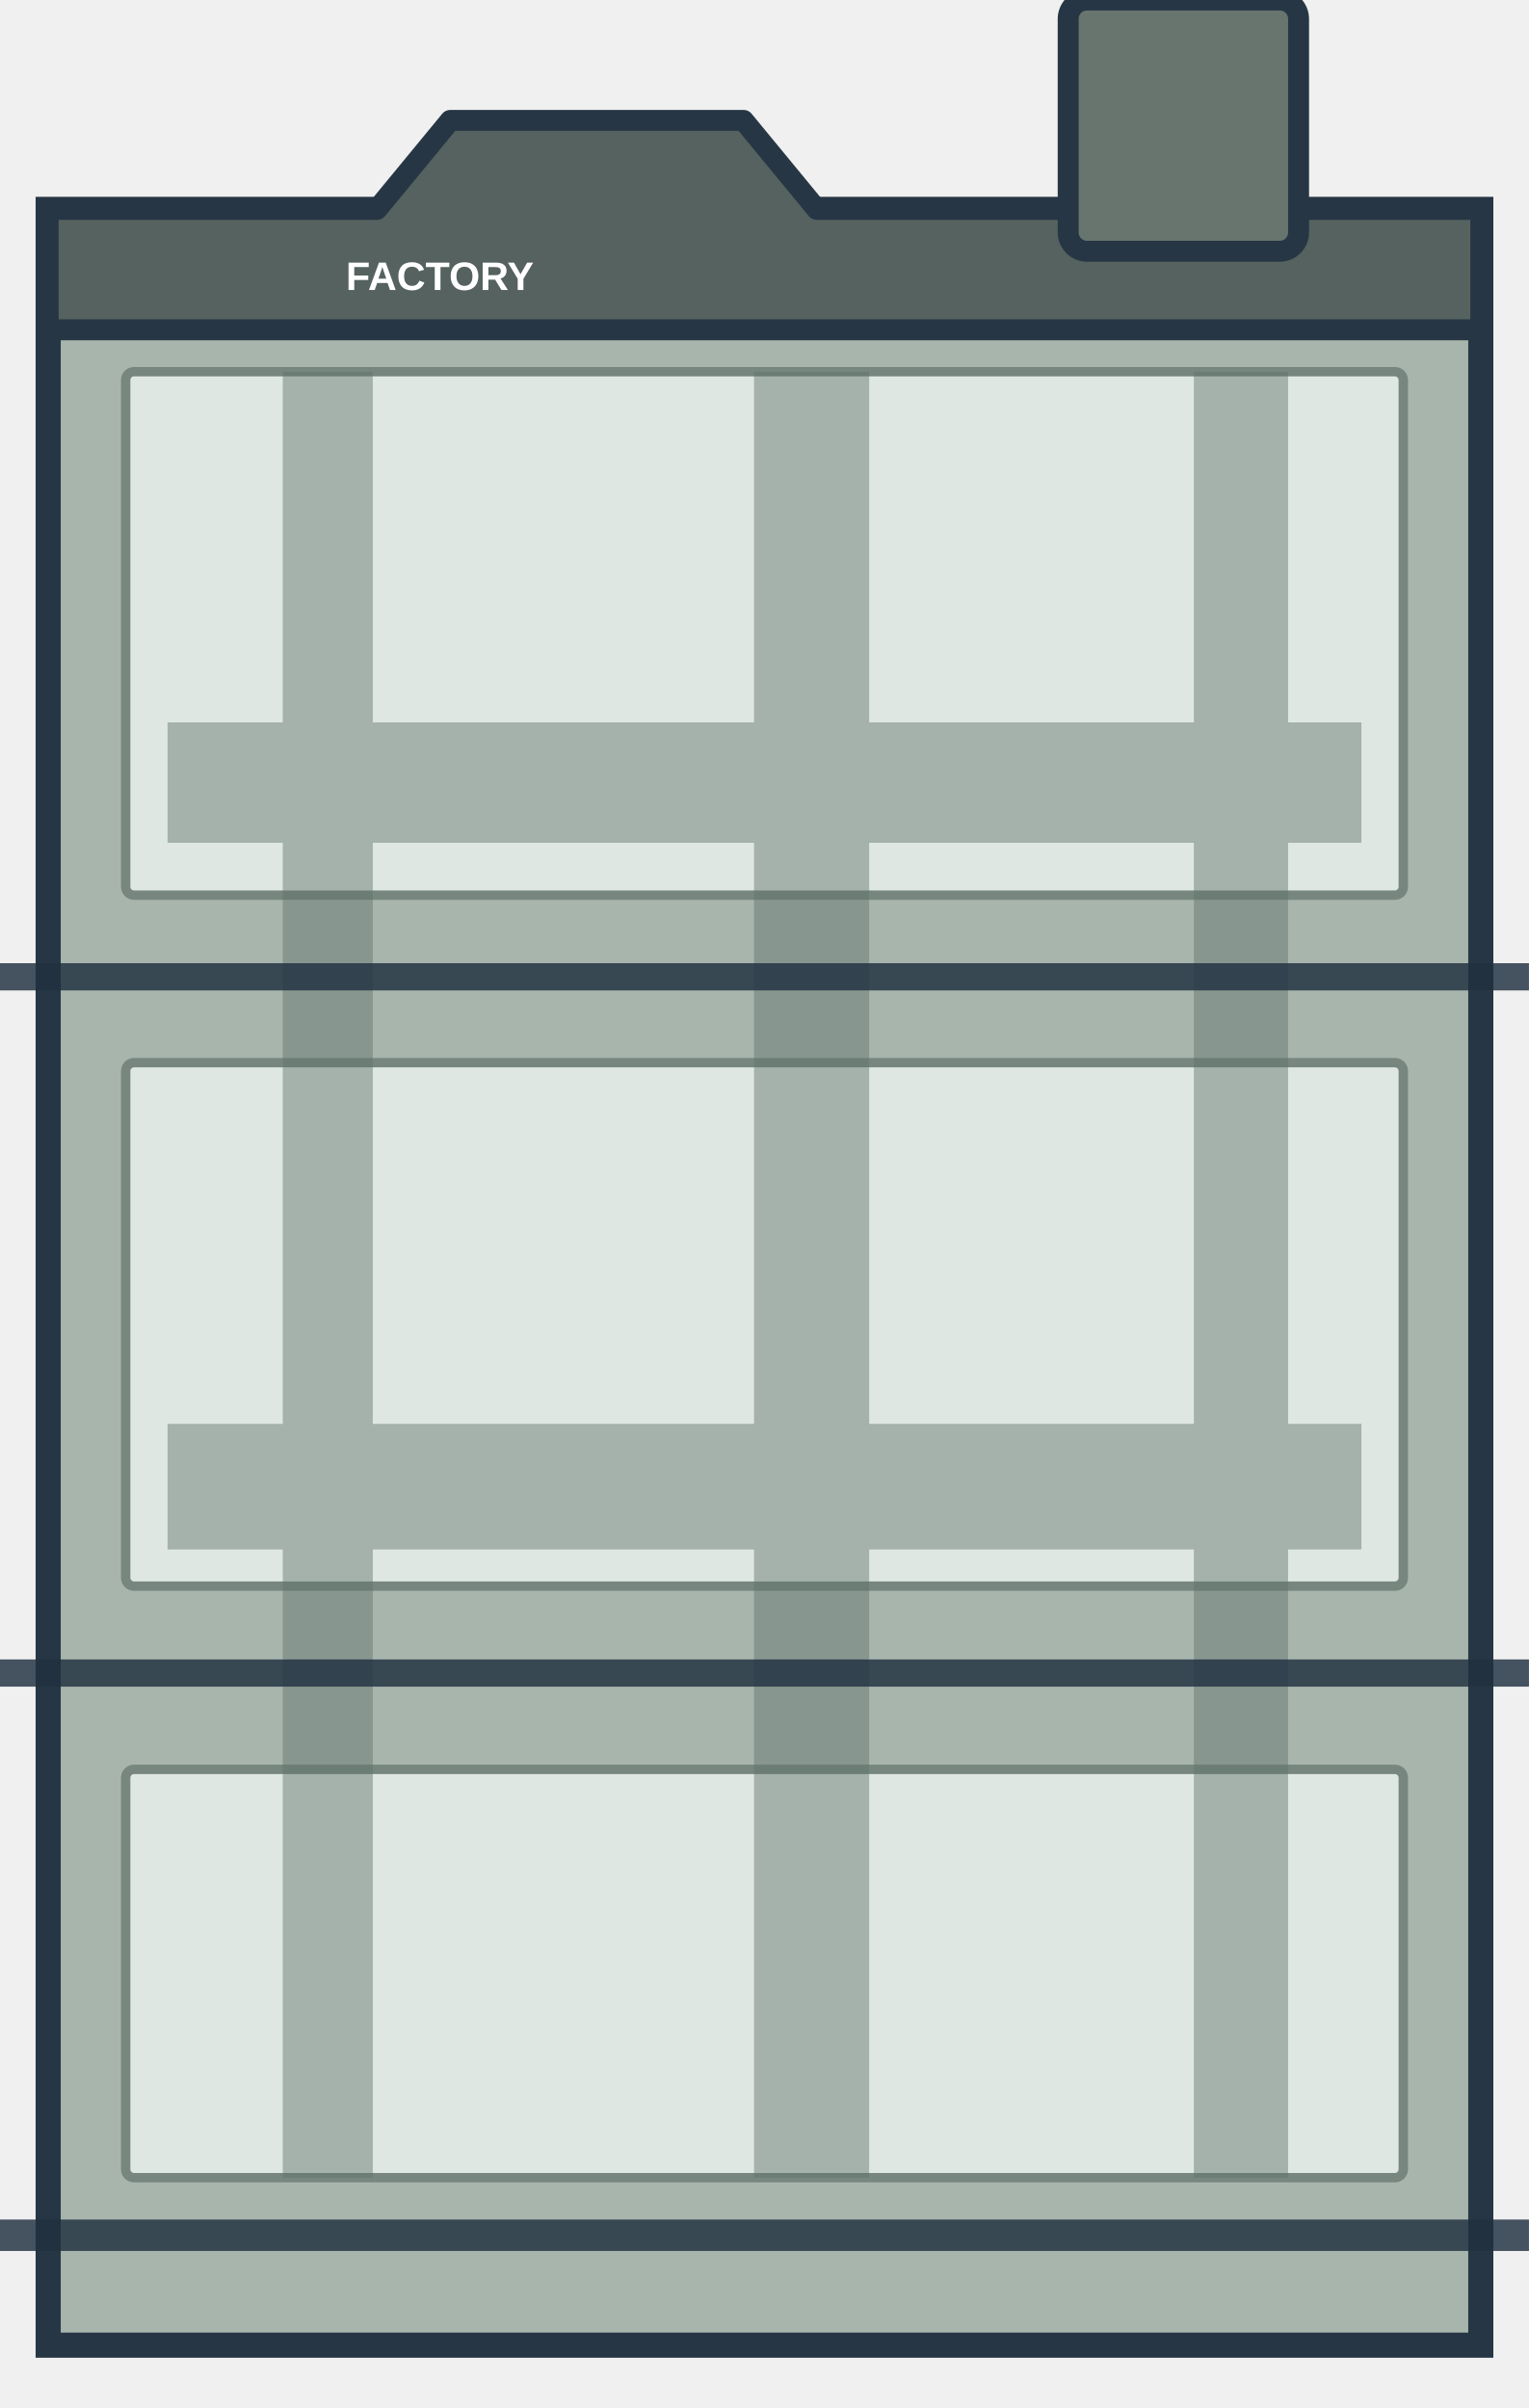
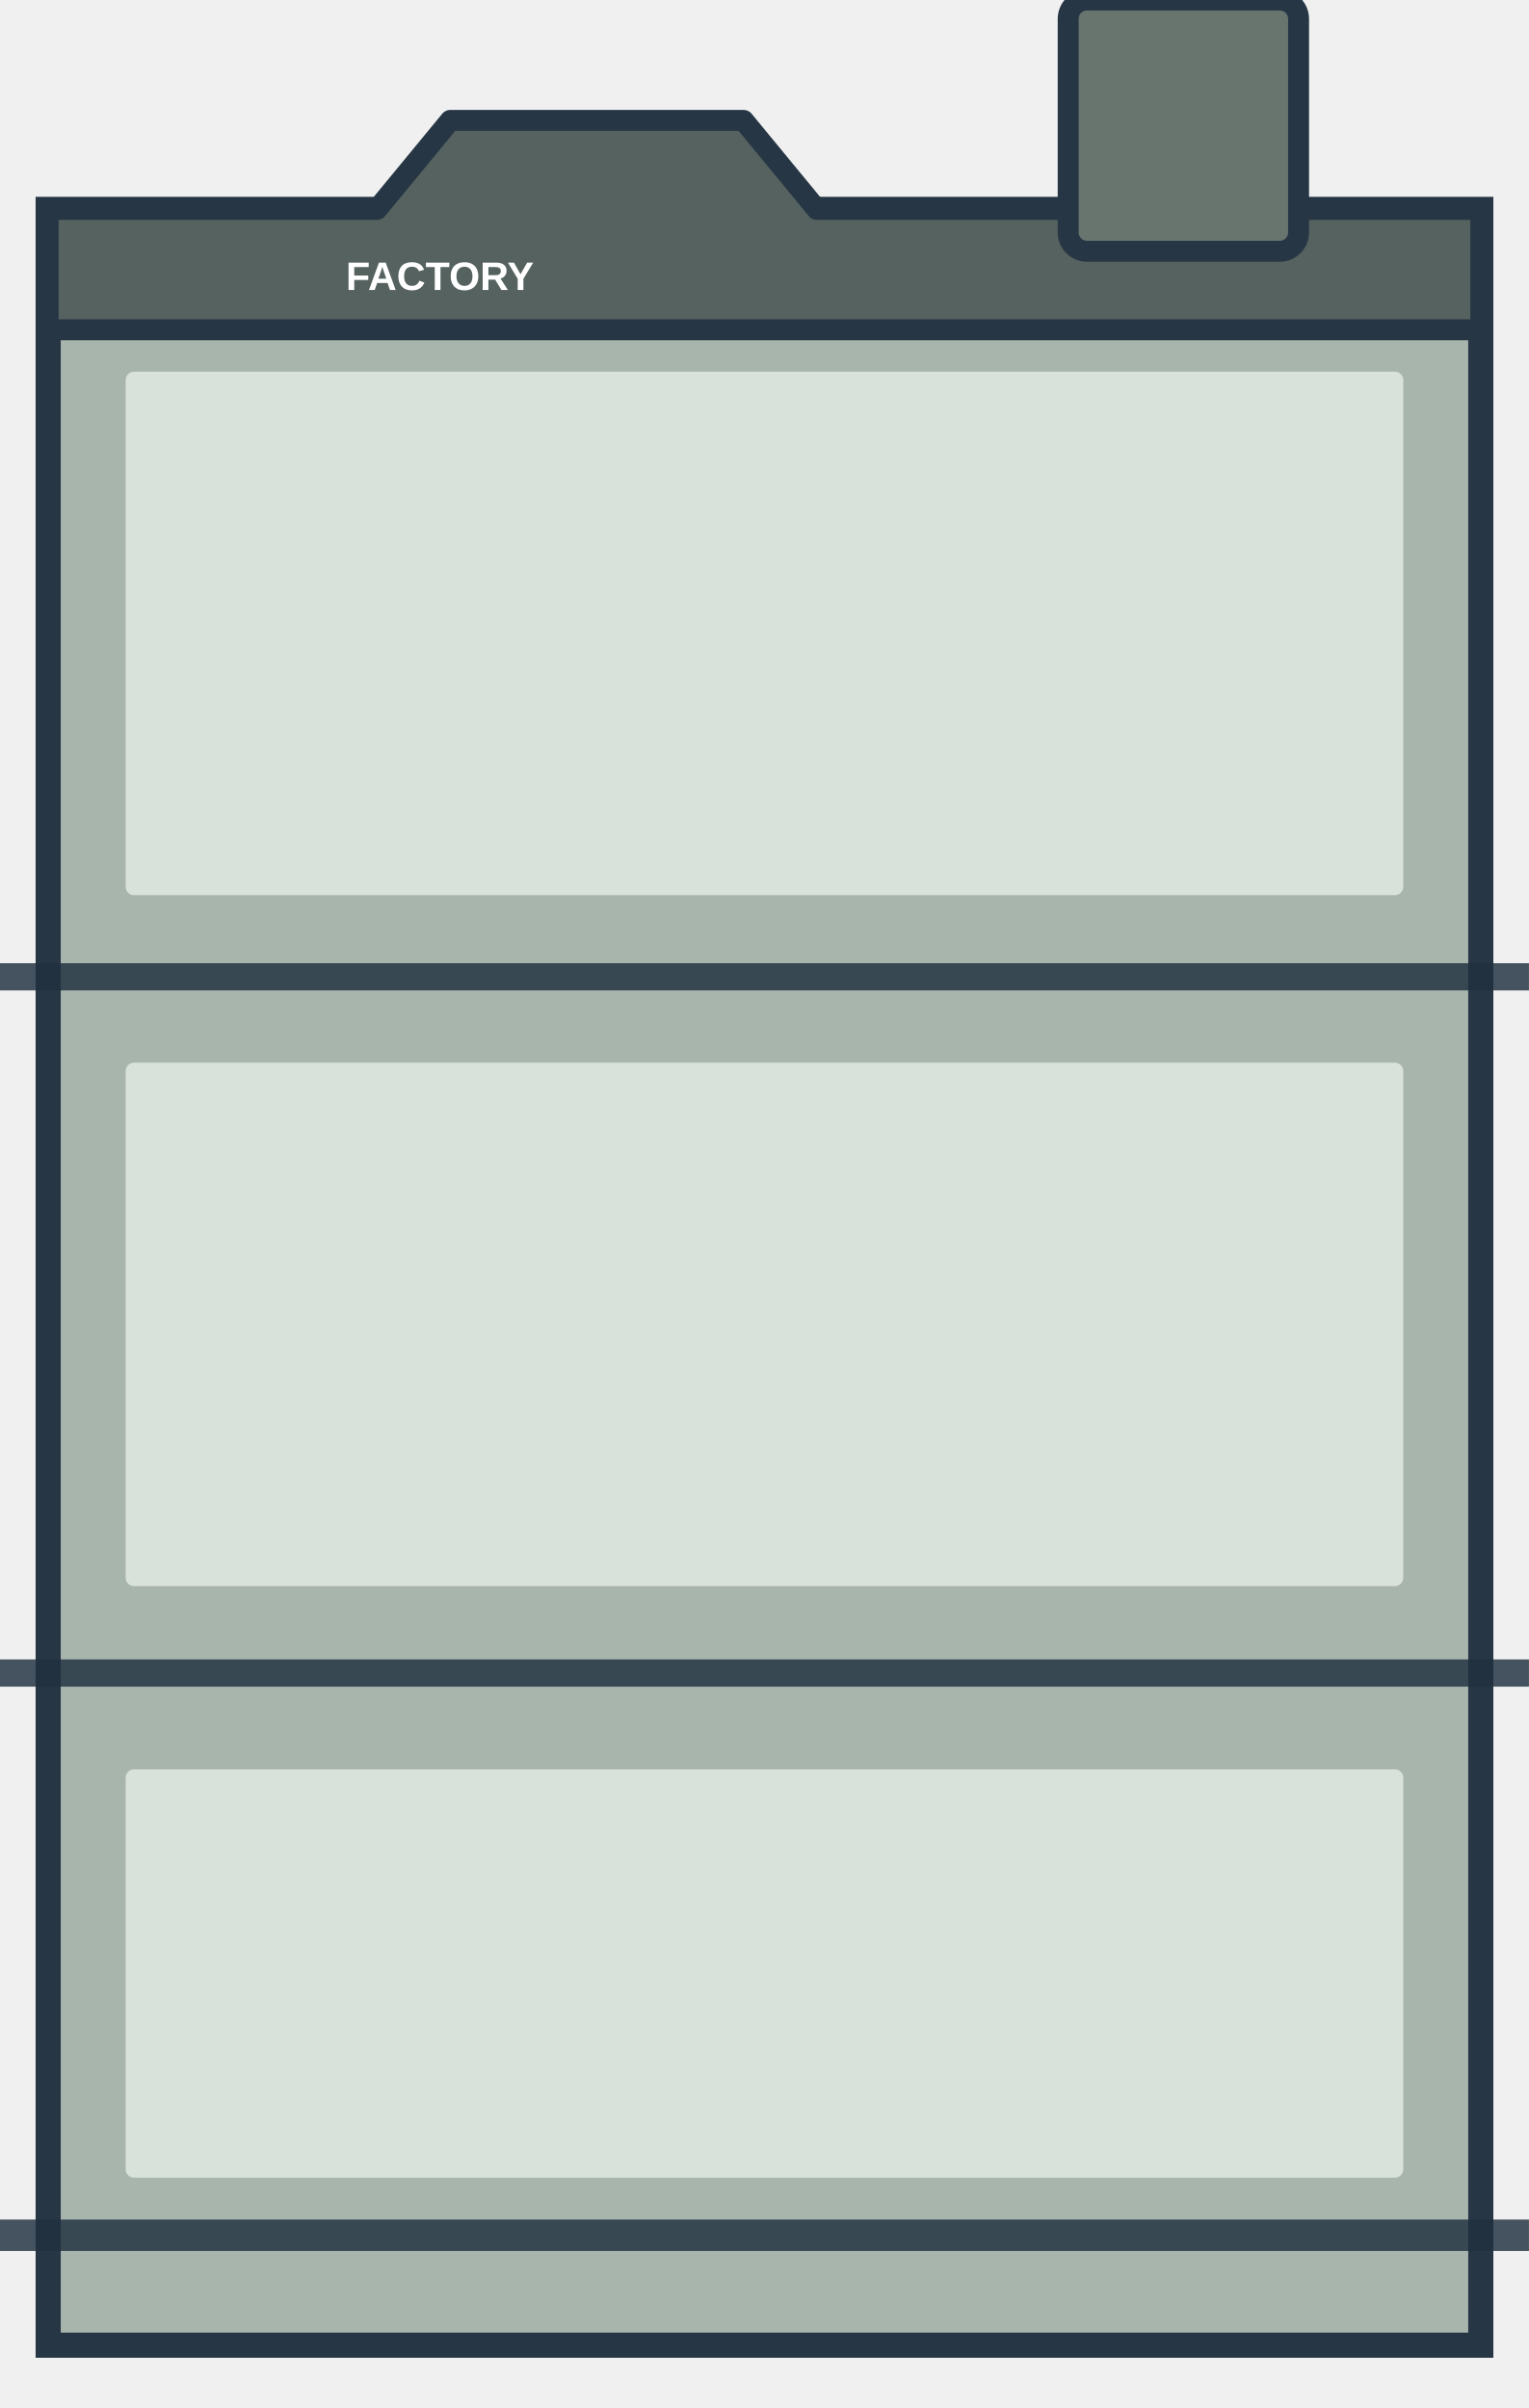
<svg xmlns="http://www.w3.org/2000/svg" width="1460" height="2300" viewBox="0 0 1460 2300">
  <path d="M46 200 H1414 V2240 H46 Z" fill="#a8b5ad" stroke="#263644" stroke-width="24" />
  <path d="M46 200 H360 L430 115 H710 L780 200 H1414 V315 H46 Z" fill="#55625f" stroke="#263644" stroke-width="20" stroke-linejoin="round" />
  <rect x="1020" y="0" width="220" height="240" rx="18" fill="#68756f" stroke="#263644" stroke-width="20" />
-   <g fill="#dfe7e2" stroke="#77877f" stroke-width="9">
+   <g fill="#dfe7e2" opacity=".88">
    <rect x="120" y="355" width="1220" height="500" rx="8" />
    <rect x="120" y="1015" width="1220" height="500" rx="8" />
    <rect x="120" y="1690" width="1220" height="390" rx="8" />
-   </g>
-   <g fill="#60716b" opacity=".45">
-     <rect x="270" y="355" width="86" height="1725" />
-     <rect x="720" y="355" width="110" height="1725" />
-     <rect x="1140" y="355" width="90" height="1725" />
-     <path d="M160 690 H1300 V805 H160 Z" />
-     <path d="M160 1360 H1300 V1480 H160 Z" />
  </g>
  <g fill="#203040" opacity=".82">
    <rect x="0" y="920" width="1460" height="26" />
    <rect x="0" y="1585" width="1460" height="26" />
    <rect x="0" y="2120" width="1460" height="30" />
  </g>
  <text x="420" y="277" text-anchor="middle" font-family="Arial" font-size="38" font-weight="700" fill="#fff">FACTORY</text>
</svg>
